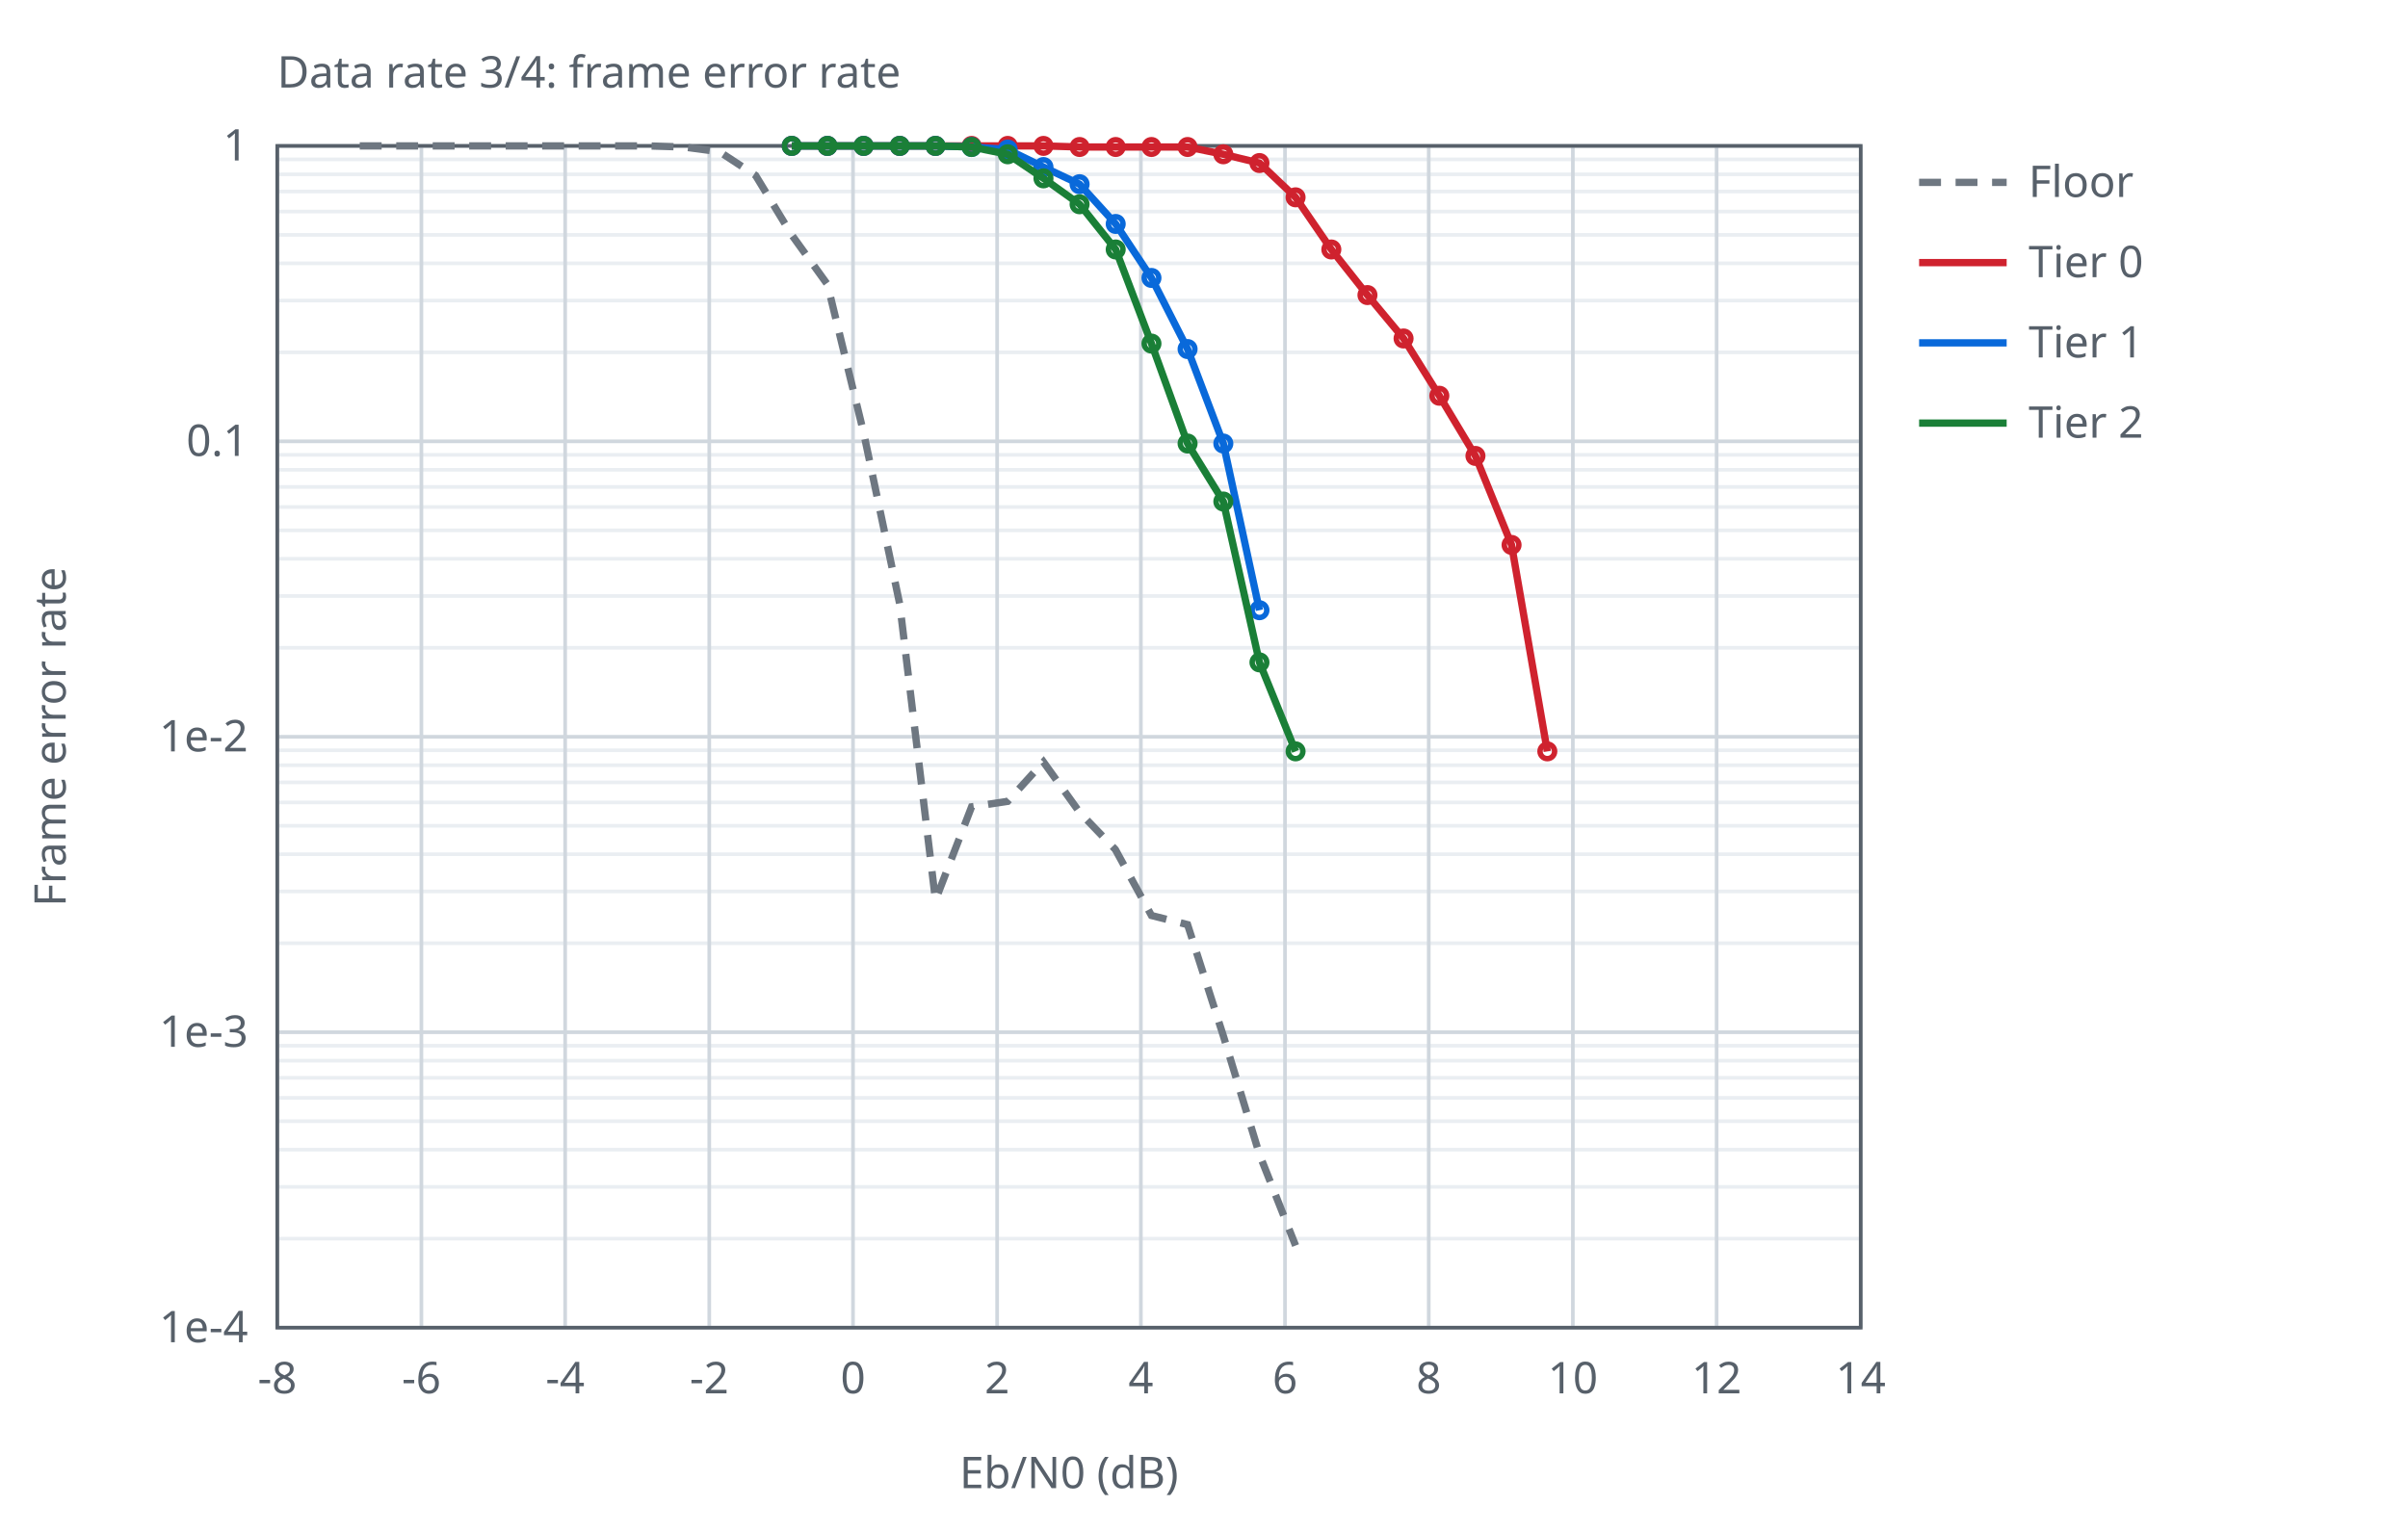
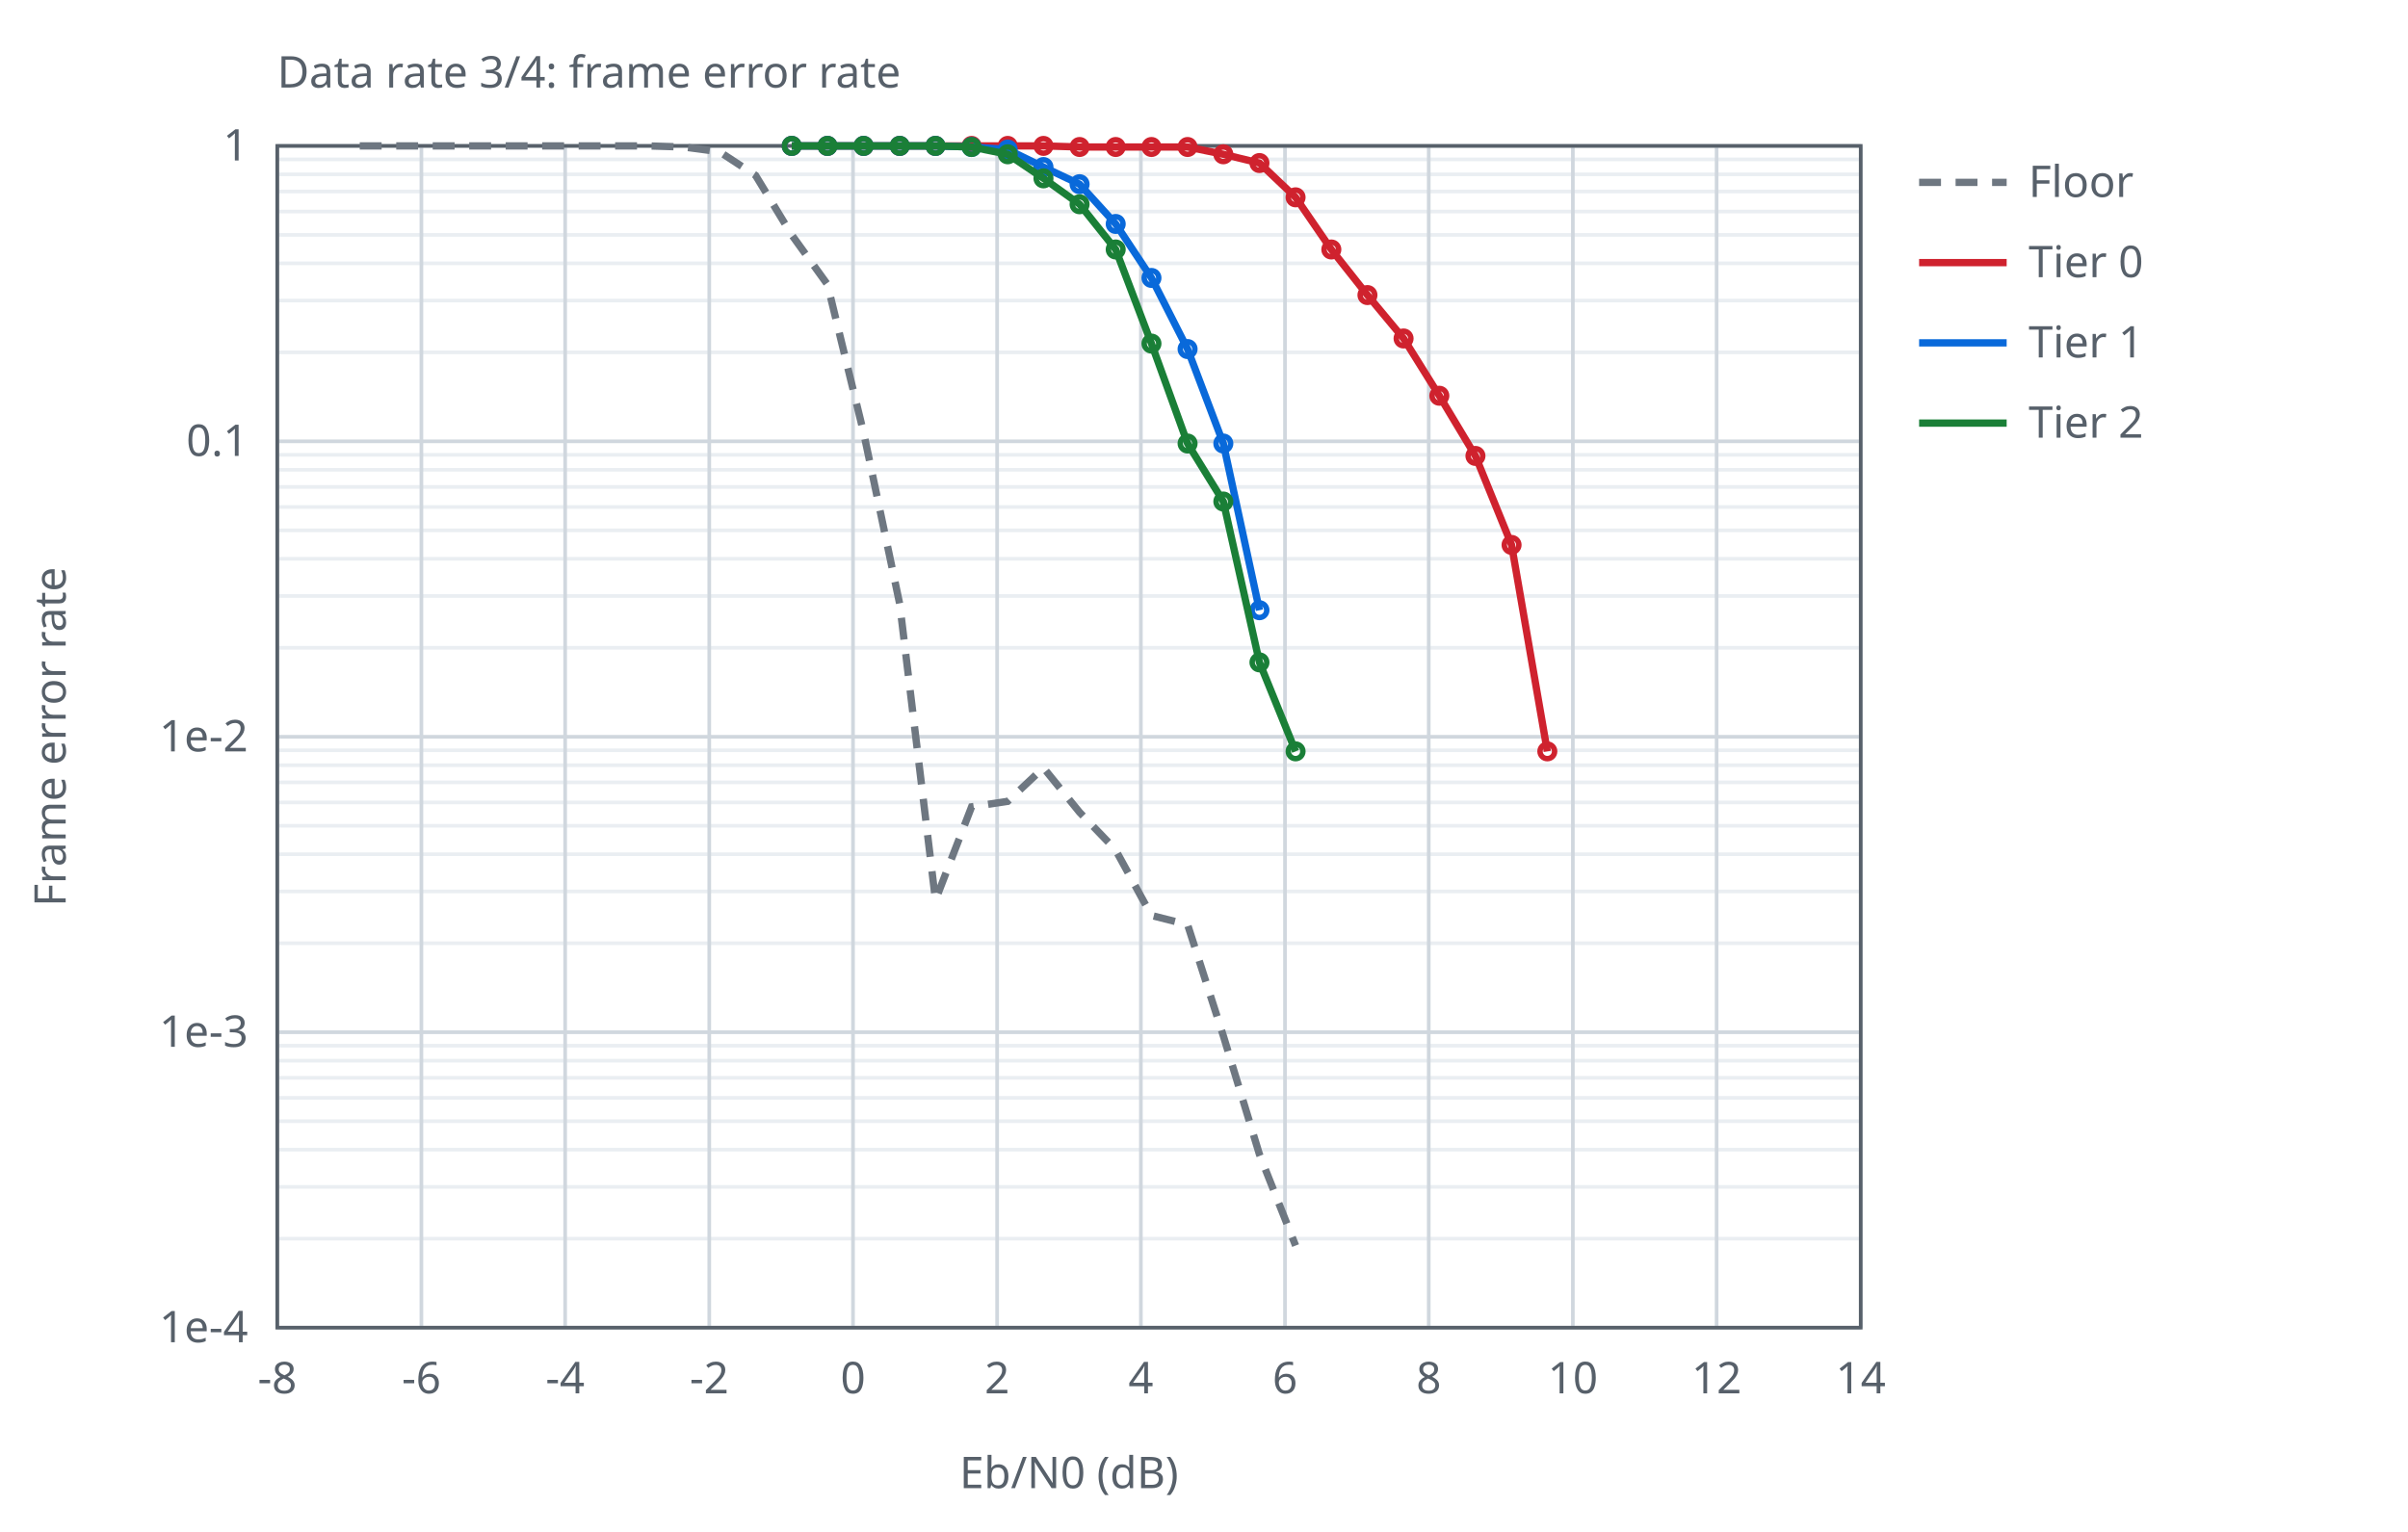
<svg xmlns="http://www.w3.org/2000/svg" width="660" height="420" viewBox="0 0 660 420">
  <style>text{font-family:sans-serif;font-size:12px;fill:#57606a}.ax{stroke:#57606a;stroke-width:1;fill:none}.gr{stroke:#d0d7de;stroke-width:1}.mi{stroke:#eaeef2;stroke-width:1}.s0{stroke:#6e7781}.s1{stroke:#cf222e}.s2{stroke:#0969da}.s3{stroke:#1a7f37}.l{fill:none;stroke-width:2}.p{fill:none;stroke-width:1.5}@media (prefers-color-scheme:dark){text{fill:#c9d1d9}.ax{stroke:#8b949e}.gr{stroke:#30363d}.mi{stroke:#21262d}.s0{stroke:#8b949e}.s1{stroke:#ff7b72}.s2{stroke:#58a6ff}.s3{stroke:#3fb950}}</style>
  <text x="76.0" y="24">Data rate 3/4: frame error rate</text>
  <line class="mi" x1="76.0" y1="96.6" x2="510.0" y2="96.6" />
  <line class="mi" x1="76.0" y1="82.4" x2="510.0" y2="82.4" />
  <line class="mi" x1="76.0" y1="72.2" x2="510.0" y2="72.2" />
  <line class="mi" x1="76.0" y1="64.4" x2="510.0" y2="64.4" />
  <line class="mi" x1="76.0" y1="58.0" x2="510.0" y2="58.0" />
  <line class="mi" x1="76.0" y1="52.5" x2="510.0" y2="52.5" />
  <line class="mi" x1="76.0" y1="47.8" x2="510.0" y2="47.8" />
  <line class="mi" x1="76.0" y1="43.7" x2="510.0" y2="43.7" />
  <line class="mi" x1="76.0" y1="177.6" x2="510.0" y2="177.6" />
  <line class="mi" x1="76.0" y1="163.4" x2="510.0" y2="163.4" />
  <line class="mi" x1="76.0" y1="153.2" x2="510.0" y2="153.2" />
  <line class="mi" x1="76.0" y1="145.4" x2="510.0" y2="145.4" />
  <line class="mi" x1="76.0" y1="139.0" x2="510.0" y2="139.0" />
  <line class="mi" x1="76.0" y1="133.5" x2="510.0" y2="133.5" />
  <line class="mi" x1="76.0" y1="128.8" x2="510.0" y2="128.8" />
  <line class="mi" x1="76.0" y1="124.7" x2="510.0" y2="124.7" />
  <line class="mi" x1="76.0" y1="258.6" x2="510.0" y2="258.6" />
  <line class="mi" x1="76.0" y1="244.4" x2="510.0" y2="244.4" />
  <line class="mi" x1="76.0" y1="234.2" x2="510.0" y2="234.2" />
  <line class="mi" x1="76.0" y1="226.4" x2="510.0" y2="226.4" />
  <line class="mi" x1="76.0" y1="220.0" x2="510.0" y2="220.0" />
  <line class="mi" x1="76.0" y1="214.5" x2="510.0" y2="214.5" />
  <line class="mi" x1="76.0" y1="209.8" x2="510.0" y2="209.8" />
  <line class="mi" x1="76.0" y1="205.7" x2="510.0" y2="205.7" />
  <line class="mi" x1="76.0" y1="339.6" x2="510.0" y2="339.6" />
  <line class="mi" x1="76.0" y1="325.4" x2="510.0" y2="325.4" />
  <line class="mi" x1="76.0" y1="315.2" x2="510.0" y2="315.2" />
  <line class="mi" x1="76.0" y1="307.4" x2="510.0" y2="307.4" />
  <line class="mi" x1="76.0" y1="301.0" x2="510.0" y2="301.0" />
  <line class="mi" x1="76.0" y1="295.5" x2="510.0" y2="295.5" />
  <line class="mi" x1="76.0" y1="290.8" x2="510.0" y2="290.8" />
  <line class="mi" x1="76.0" y1="286.7" x2="510.0" y2="286.7" />
  <line class="gr" x1="76.0" y1="364.0" x2="76.0" y2="40.0" />
  <text x="76.0" y="382.0" text-anchor="middle">-8</text>
  <line class="gr" x1="115.5" y1="364.0" x2="115.5" y2="40.0" />
  <text x="115.5" y="382.0" text-anchor="middle">-6</text>
  <line class="gr" x1="154.9" y1="364.0" x2="154.9" y2="40.0" />
  <text x="154.9" y="382.0" text-anchor="middle">-4</text>
  <line class="gr" x1="194.4" y1="364.0" x2="194.4" y2="40.0" />
  <text x="194.4" y="382.0" text-anchor="middle">-2</text>
  <line class="gr" x1="233.8" y1="364.0" x2="233.8" y2="40.0" />
  <text x="233.8" y="382.0" text-anchor="middle">0</text>
  <line class="gr" x1="273.3" y1="364.0" x2="273.3" y2="40.0" />
  <text x="273.3" y="382.0" text-anchor="middle">2</text>
  <line class="gr" x1="312.7" y1="364.0" x2="312.7" y2="40.0" />
  <text x="312.7" y="382.0" text-anchor="middle">4</text>
  <line class="gr" x1="352.2" y1="364.0" x2="352.2" y2="40.0" />
  <text x="352.2" y="382.0" text-anchor="middle">6</text>
  <line class="gr" x1="391.6" y1="364.0" x2="391.6" y2="40.0" />
  <text x="391.6" y="382.0" text-anchor="middle">8</text>
  <line class="gr" x1="431.1" y1="364.0" x2="431.1" y2="40.0" />
  <text x="431.1" y="382.0" text-anchor="middle">10</text>
  <line class="gr" x1="470.5" y1="364.0" x2="470.5" y2="40.0" />
  <text x="470.5" y="382.0" text-anchor="middle">12</text>
  <line class="gr" x1="510.0" y1="364.0" x2="510.0" y2="40.0" />
  <text x="510.0" y="382.0" text-anchor="middle">14</text>
  <line class="gr" x1="76.0" y1="40.0" x2="510.0" y2="40.0" />
  <text x="68.0" y="44.0" text-anchor="end">1</text>
  <line class="gr" x1="76.0" y1="121.0" x2="510.0" y2="121.0" />
  <text x="68.0" y="125.0" text-anchor="end">0.1</text>
  <line class="gr" x1="76.0" y1="202.0" x2="510.0" y2="202.0" />
  <text x="68.0" y="206.0" text-anchor="end">1e-2</text>
  <line class="gr" x1="76.0" y1="283.0" x2="510.0" y2="283.0" />
  <text x="68.0" y="287.0" text-anchor="end">1e-3</text>
  <line class="gr" x1="76.0" y1="364.0" x2="510.0" y2="364.0" />
  <text x="68.0" y="368.0" text-anchor="end">1e-4</text>
  <rect class="ax" x="76.0" y="40.0" width="434.0" height="324.0" />
  <text x="293.0" y="408.0" text-anchor="middle">Eb/N0 (dB)</text>
  <text x="18" y="202.0" text-anchor="middle" transform="rotate(-90 18 202.0)">Frame error rate</text>
-   <path class="l s0" stroke-dasharray="6 4" d="M98.6,40.0 L108.5,40.0 L118.3,40.0 L128.2,40.0 L138.1,40.0 L147.9,40.0 L157.8,40.0 L167.7,40.0 L177.5,40.0 L187.4,40.3 L197.2,41.6 L207.1,48.1 L217.0,64.4 L226.8,78.0 L236.7,118.6 L246.6,165.6 L256.4,246.8 L266.3,221.2 L276.2,219.7 L286.0,208.9 L295.9,222.7 L305.7,232.9 L315.6,251.0 L325.5,253.5 L335.3,284.0 L345.2,316.5 L355.1,341.5" />
+   <path class="l s0" stroke-dasharray="6 4" d="M98.6,40.0 L108.5,40.0 L118.3,40.0 L128.2,40.0 L138.1,40.0 L147.9,40.0 L157.8,40.0 L167.7,40.0 L177.5,40.0 L187.4,40.3 L197.2,41.6 L207.1,48.1 L217.0,64.4 L226.8,78.0 L236.7,118.6 L246.6,165.6 L256.4,246.8 L266.3,221.2 L276.2,219.7 L286.0,210.5 L295.9,222.7 L305.7,232.9 L315.6,251.0 L325.5,253.5 L335.3,284.0 L345.2,316.5 L355.1,341.5" />
  <line class="l s0" stroke-dasharray="6 4" x1="526.0" y1="50.0" x2="550.0" y2="50.0" />
  <text x="556.0" y="54.0">Floor</text>
  <path class="l s1" d="M217.0,40.0 L226.8,40.0 L236.7,40.0 L246.6,40.0 L256.4,40.0 L266.3,40.0 L276.2,40.0 L286.0,40.0 L295.9,40.3 L305.8,40.3 L315.6,40.3 L325.5,40.3 L335.3,42.3 L345.2,44.7 L355.1,54.1 L364.9,68.4 L374.8,80.9 L384.7,92.8 L394.5,108.5 L404.4,125.0 L414.3,149.4 L424.1,206.0" />
  <circle class="p s1" cx="217.0" cy="40.0" r="2" />
  <circle class="p s1" cx="226.8" cy="40.0" r="2" />
  <circle class="p s1" cx="236.7" cy="40.0" r="2" />
  <circle class="p s1" cx="246.6" cy="40.0" r="2" />
  <circle class="p s1" cx="256.4" cy="40.0" r="2" />
  <circle class="p s1" cx="266.3" cy="40.0" r="2" />
  <circle class="p s1" cx="276.2" cy="40.0" r="2" />
  <circle class="p s1" cx="286.0" cy="40.0" r="2" />
  <circle class="p s1" cx="295.9" cy="40.3" r="2" />
  <circle class="p s1" cx="305.8" cy="40.3" r="2" />
  <circle class="p s1" cx="315.6" cy="40.3" r="2" />
  <circle class="p s1" cx="325.5" cy="40.3" r="2" />
  <circle class="p s1" cx="335.3" cy="42.3" r="2" />
  <circle class="p s1" cx="345.2" cy="44.7" r="2" />
  <circle class="p s1" cx="355.1" cy="54.1" r="2" />
  <circle class="p s1" cx="364.9" cy="68.4" r="2" />
  <circle class="p s1" cx="374.8" cy="80.9" r="2" />
  <circle class="p s1" cx="384.7" cy="92.8" r="2" />
  <circle class="p s1" cx="394.5" cy="108.5" r="2" />
  <circle class="p s1" cx="404.4" cy="125.0" r="2" />
  <circle class="p s1" cx="414.3" cy="149.4" r="2" />
  <circle class="p s1" cx="424.1" cy="206.0" r="2" />
  <line class="l s1" x1="526.0" y1="72.0" x2="550.0" y2="72.0" />
  <text x="556.0" y="76.0">Tier 0</text>
  <path class="l s2" d="M217.0,40.0 L226.8,40.0 L236.7,40.0 L246.6,40.0 L256.4,40.0 L266.3,40.3 L276.2,41.0 L286.0,45.8 L295.9,50.5 L305.8,61.4 L315.6,76.2 L325.5,95.7 L335.3,121.6 L345.2,167.3" />
  <circle class="p s2" cx="217.0" cy="40.0" r="2" />
  <circle class="p s2" cx="226.8" cy="40.0" r="2" />
  <circle class="p s2" cx="236.7" cy="40.0" r="2" />
  <circle class="p s2" cx="246.6" cy="40.0" r="2" />
  <circle class="p s2" cx="256.4" cy="40.0" r="2" />
  <circle class="p s2" cx="266.3" cy="40.3" r="2" />
  <circle class="p s2" cx="276.2" cy="41.0" r="2" />
  <circle class="p s2" cx="286.0" cy="45.8" r="2" />
  <circle class="p s2" cx="295.9" cy="50.5" r="2" />
  <circle class="p s2" cx="305.8" cy="61.4" r="2" />
  <circle class="p s2" cx="315.6" cy="76.2" r="2" />
  <circle class="p s2" cx="325.5" cy="95.7" r="2" />
  <circle class="p s2" cx="335.3" cy="121.6" r="2" />
  <circle class="p s2" cx="345.2" cy="167.3" r="2" />
  <line class="l s2" x1="526.0" y1="94.0" x2="550.0" y2="94.0" />
  <text x="556.0" y="98.0">Tier 1</text>
  <path class="l s3" d="M217.0,40.0 L226.8,40.0 L236.7,40.0 L246.6,40.0 L256.4,40.0 L266.3,40.3 L276.2,42.3 L286.0,48.9 L295.9,56.0 L305.8,68.4 L315.6,94.2 L325.5,121.6 L335.3,137.5 L345.2,181.6 L355.1,206.0" />
  <circle class="p s3" cx="217.0" cy="40.0" r="2" />
  <circle class="p s3" cx="226.8" cy="40.0" r="2" />
  <circle class="p s3" cx="236.7" cy="40.0" r="2" />
  <circle class="p s3" cx="246.6" cy="40.0" r="2" />
  <circle class="p s3" cx="256.4" cy="40.0" r="2" />
  <circle class="p s3" cx="266.3" cy="40.3" r="2" />
  <circle class="p s3" cx="276.2" cy="42.3" r="2" />
  <circle class="p s3" cx="286.0" cy="48.9" r="2" />
  <circle class="p s3" cx="295.9" cy="56.0" r="2" />
  <circle class="p s3" cx="305.8" cy="68.4" r="2" />
  <circle class="p s3" cx="315.6" cy="94.2" r="2" />
  <circle class="p s3" cx="325.5" cy="121.6" r="2" />
  <circle class="p s3" cx="335.3" cy="137.5" r="2" />
  <circle class="p s3" cx="345.2" cy="181.6" r="2" />
  <circle class="p s3" cx="355.1" cy="206.0" r="2" />
  <line class="l s3" x1="526.0" y1="116.0" x2="550.0" y2="116.0" />
  <text x="556.0" y="120.0">Tier 2</text>
</svg>
